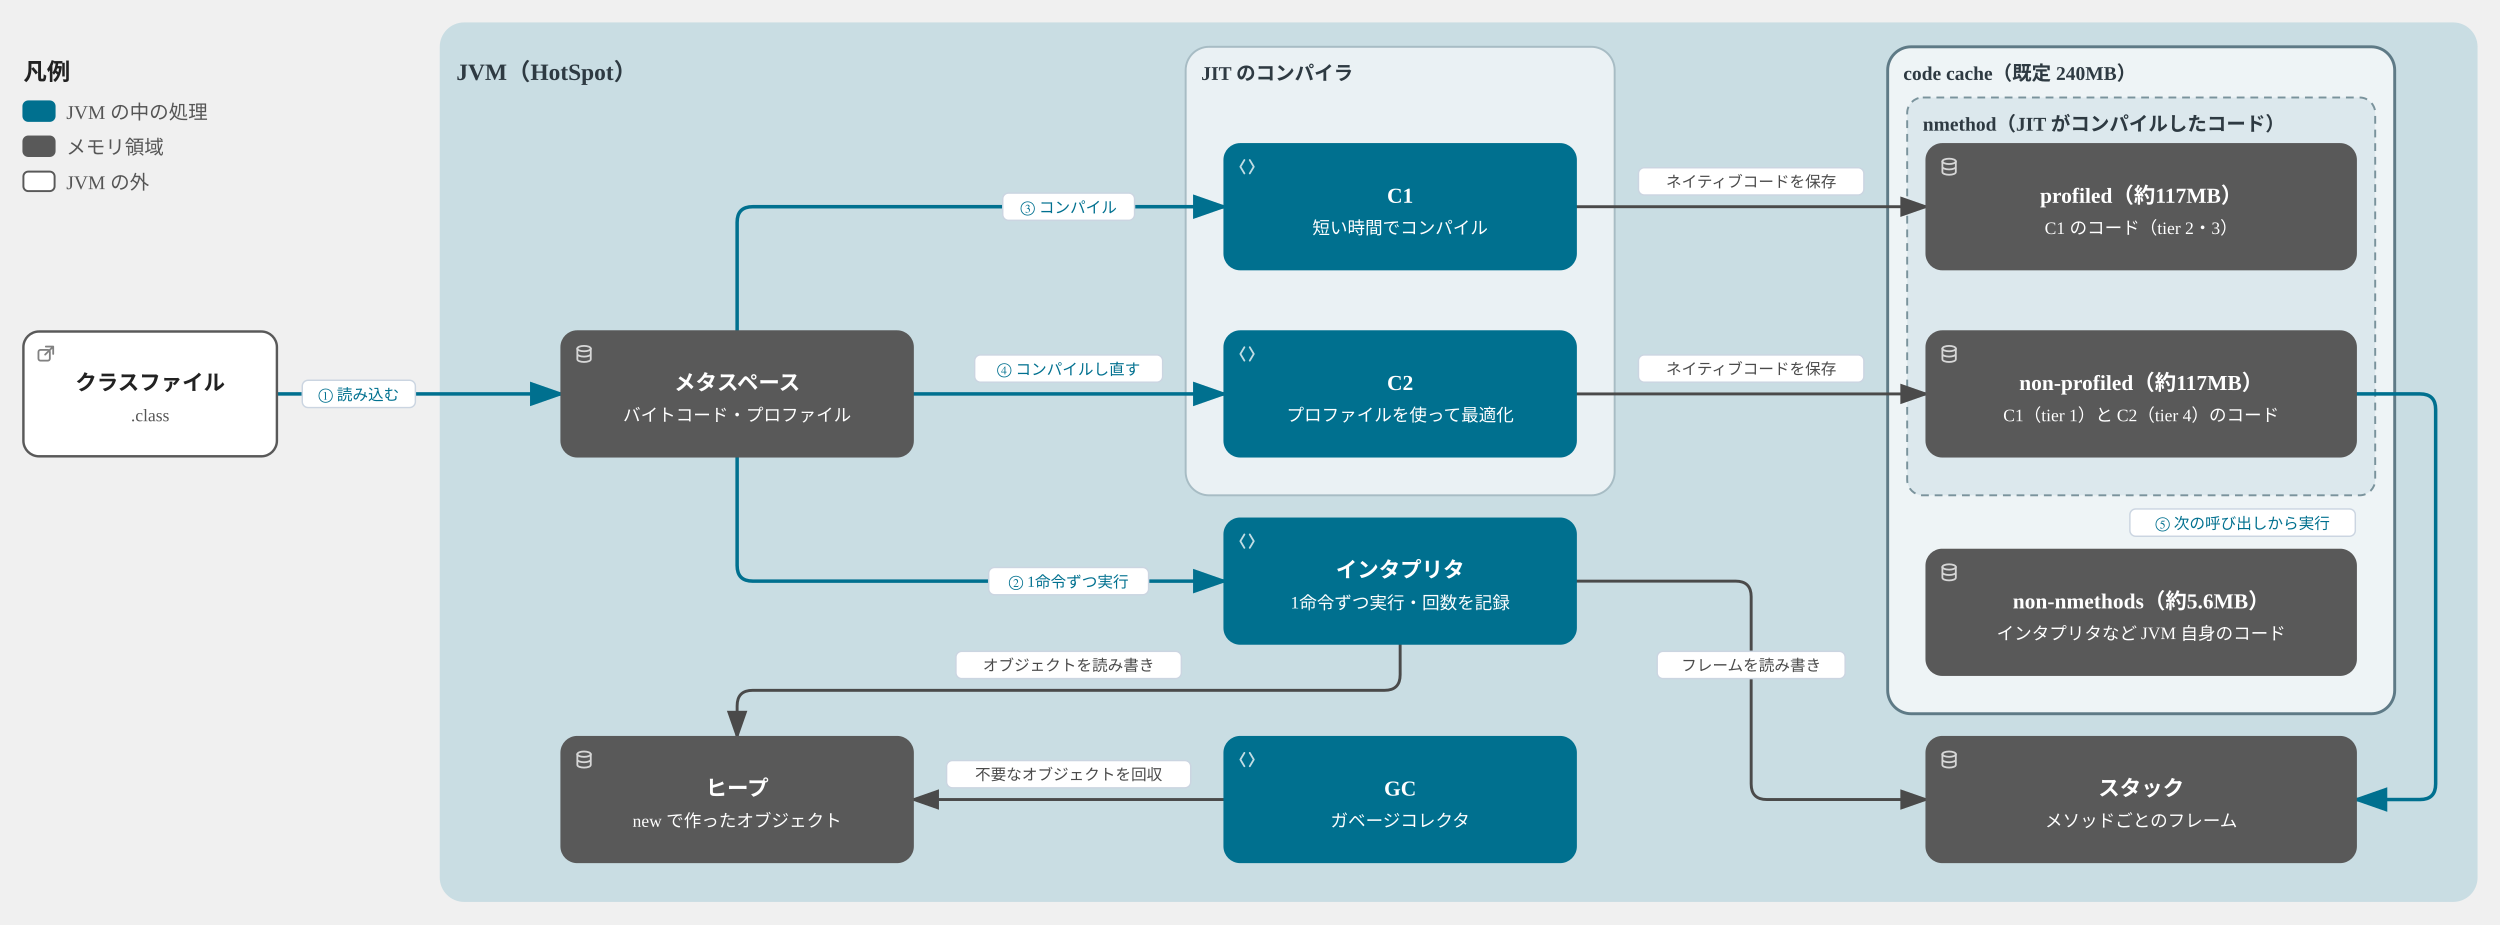
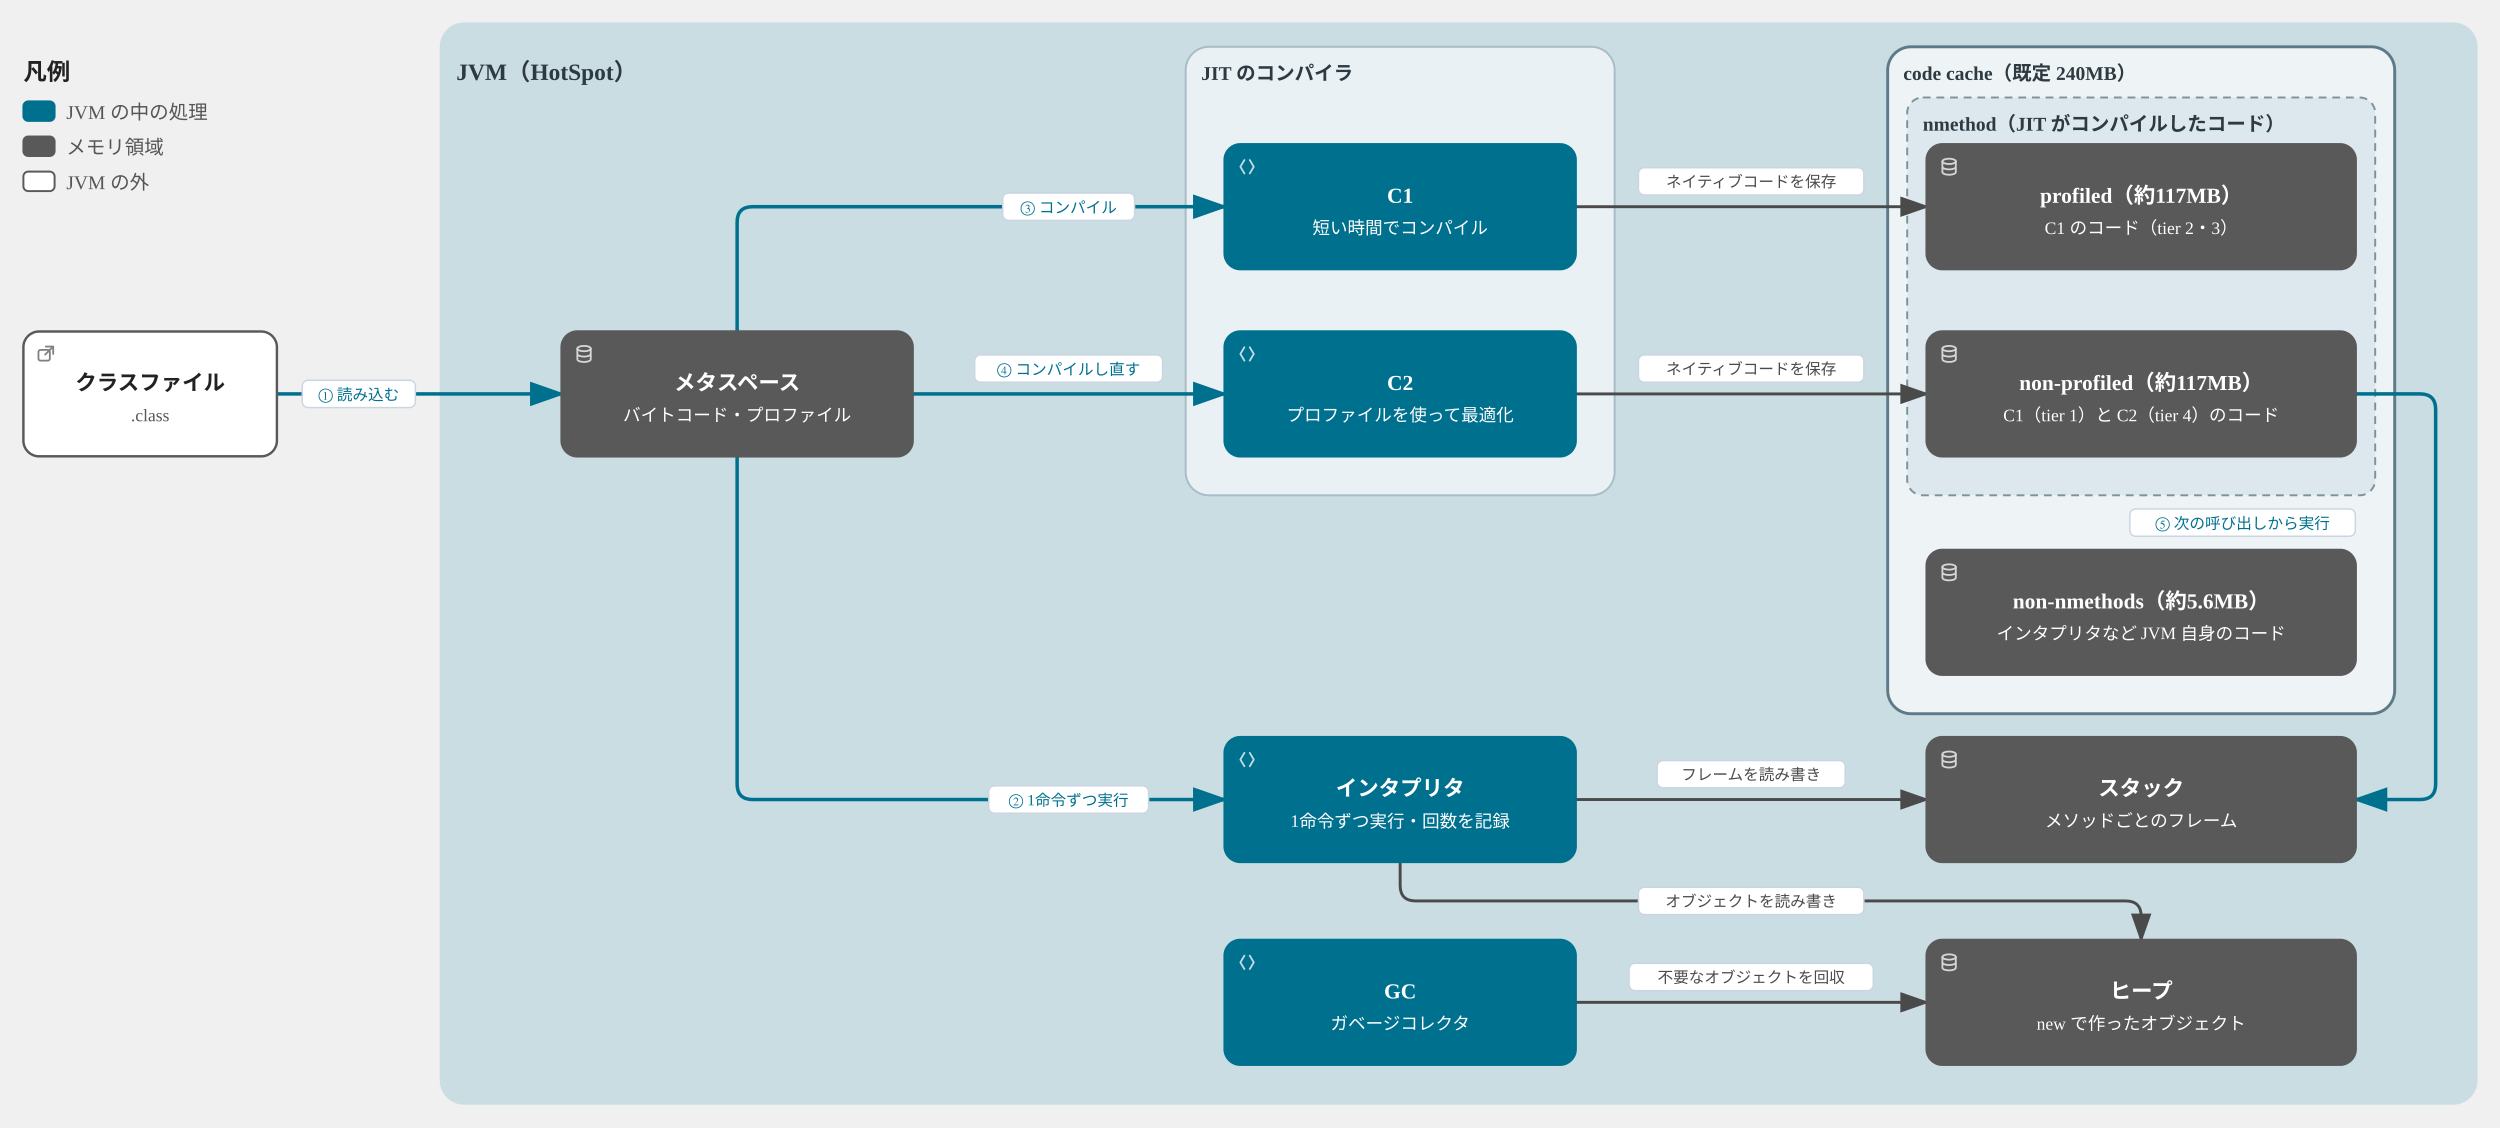
- <svg xmlns="http://www.w3.org/2000/svg" viewBox="28 -6 1282 474" role="img">
+ <svg xmlns="http://www.w3.org/2000/svg" viewBox="28 -6 1282 578" role="img">
  <defs>
    <marker id="arrowhead" markerWidth="10" markerHeight="7" refX="9" refY="3.5" orient="auto">
      <polygon points="0 0, 10 3.5, 0 7" fill="rgb(74, 74, 74)" />
    </marker>
    <marker id="arrowhead-emphasis" markerWidth="10" markerHeight="7" refX="9" refY="3.5" orient="auto">
      <polygon points="0 0, 10 3.5, 0 7" fill="rgb(0, 112, 143)" />
    </marker>
    <marker id="arrowhead-security" markerWidth="10" markerHeight="7" refX="9" refY="3.5" orient="auto">
      <polygon points="0 0, 10 3.5, 0 7" fill="rgb(225, 29, 72)" />
    </marker>
    <marker id="arrowhead-dashed" markerWidth="10" markerHeight="7" refX="9" refY="3.5" orient="auto">
      <polygon points="0 0, 10 3.5, 0 7" fill="rgb(124, 58, 237)" />
    </marker>
  </defs>
-   <rect x="254" y="6" width="1044" height="450" rx="12" stroke-width="1" fill="rgb(201, 221, 227)" stroke="rgb(201, 221, 227)" />
+   <rect x="254" y="6" width="1044" height="554" rx="12" stroke-width="1" fill="rgb(201, 221, 227)" stroke="rgb(201, 221, 227)" />
  <rect x="636" y="18" width="220" height="230" rx="12" stroke-width="1" fill="rgb(234, 241, 244)" stroke="rgb(167, 188, 196)" />
  <rect x="996" y="18" width="260" height="342" rx="12" stroke-width="1.5px" fill="rgb(238, 244, 246)" stroke="rgb(94, 122, 134)" />
  <rect x="1006" y="44" width="240" height="204" rx="8" stroke-width="1" fill="rgb(220, 232, 237)" stroke="rgb(122, 147, 156)" stroke-dasharray="4px, 3px" />
  <g>
    <path d="M 170 196 L 316 196" stroke-width="1.8px" marker-end="url(#arrowhead-emphasis)" fill="none" stroke="rgb(0, 112, 143)" />
  </g>
  <g>
-     <path d="M 406 228 L 406 284 Q 406 292 414 292 L 656 292" stroke-width="1.8px" marker-end="url(#arrowhead-emphasis)" fill="none" stroke="rgb(0, 112, 143)" />
+     <path d="M 406 228 L 406 396 Q 406 404 414 404 L 656 404" stroke-width="1.8px" marker-end="url(#arrowhead-emphasis)" fill="none" stroke="rgb(0, 112, 143)" />
  </g>
  <g>
    <path d="M 406 164 L 406 108 Q 406 100 414 100 L 656 100" stroke-width="1.8px" marker-end="url(#arrowhead-emphasis)" fill="none" stroke="rgb(0, 112, 143)" />
  </g>
  <g>
    <path d="M 496 196 L 656 196" stroke-width="1.8px" marker-end="url(#arrowhead-emphasis)" fill="none" stroke="rgb(0, 112, 143)" />
  </g>
  <g>
    <path d="M 836 100 L 1016 100" stroke-width="1.5px" marker-end="url(#arrowhead)" fill="none" stroke="rgb(74, 74, 74)" />
  </g>
  <g>
    <path d="M 836 196 L 1016 196" stroke-width="1.5px" marker-end="url(#arrowhead)" fill="none" stroke="rgb(74, 74, 74)" />
  </g>
  <path d="M 1236 196 L 1269 196 Q 1277 196 1277 204 L 1277 396 Q 1277 404 1269 404 L 1236 404" stroke-width="1.8px" marker-end="url(#arrowhead-emphasis)" fill="none" stroke="rgb(0, 112, 143)" />
  <g>
-     <path d="M 746 324 L 746 340 Q 746 348 738 348 L 414 348 Q 406 348 406 356 L 406 372" stroke-width="1.5px" marker-end="url(#arrowhead)" fill="none" stroke="rgb(74, 74, 74)" />
-   </g>
-   <g>
-     <path d="M 836 292 L 918 292 Q 926 292 926 300 L 926 396 Q 926 404 934 404 L 1016 404" stroke-width="1.5px" marker-end="url(#arrowhead)" fill="none" stroke="rgb(74, 74, 74)" />
-   </g>
-   <g>
-     <path d="M 656 404 L 496 404" stroke-width="1.5px" marker-end="url(#arrowhead)" fill="none" stroke="rgb(74, 74, 74)" />
+     <path d="M 746 436 L 746 448 Q 746 456 754 456 L 1118 456 Q 1126 456 1126 464 L 1126 476" stroke-width="1.5px" marker-end="url(#arrowhead)" fill="none" stroke="rgb(74, 74, 74)" />
+   </g>
+   <g>
+     <path d="M 836 404 L 1016 404" stroke-width="1.5px" marker-end="url(#arrowhead)" fill="none" stroke="rgb(74, 74, 74)" />
+   </g>
+   <g>
+     <path d="M 836 508 L 1016 508" stroke-width="1.5px" marker-end="url(#arrowhead)" fill="none" stroke="rgb(74, 74, 74)" />
  </g>
  <g id="node-classfile">
    <rect x="40" y="164" width="130" height="64" rx="8" fill="rgb(255, 255, 255)" />
    <rect x="40" y="164" width="130" height="64" rx="8" stroke-width="1.25px" fill="rgb(255, 255, 255)" stroke="rgb(89, 89, 89)" />
    <g transform="matrix(0.6875, 0, 0, 0.6875, 46, 170)" fill="none" stroke="rgb(89, 89, 89)" stroke-width="1.35px" stroke-linecap="round" stroke-linejoin="round" opacity="0.76">
      <rect x="2.5" y="5" width="8.5" height="8" rx="1.5" />
      <path d="M8 2.5h5.5V8M13.5 2.5 7.5 8.5" />
    </g>
    <text x="105" y="194" font-size="11px" font-weight="600" text-anchor="middle" fill="rgb(34, 34, 34)">クラスファイル</text>
    <text x="105" y="210" font-size="9px" text-anchor="middle" fill="rgb(85, 85, 85)">.class</text>
  </g>
  <g id="node-metaspace">
    <rect x="316" y="164" width="180" height="64" rx="8" fill="rgb(255, 255, 255)" />
    <rect x="316" y="164" width="180" height="64" rx="8" stroke-width="1.25px" fill="rgb(89, 89, 89)" stroke="rgb(89, 89, 89)" />
    <g transform="matrix(0.6875, 0, 0, 0.6875, 322, 170)" fill="none" stroke="rgb(255, 255, 255)" stroke-width="1.35px" stroke-linecap="round" stroke-linejoin="round" opacity="0.76">
      <ellipse cx="8" cy="4" rx="5" ry="2" />
      <path d="M3 4v8c0 1.1 2.2 2 5 2s5-.9 5-2V4M3 8c0 1.1 2.2 2 5 2s5-.9 5-2" />
    </g>
    <text x="406" y="194" font-size="11px" font-weight="600" text-anchor="middle" fill="rgb(255, 255, 255)">メタスペース</text>
    <text x="406" y="210" font-size="9px" text-anchor="middle" fill="rgb(255, 255, 255)">バイトコード・プロファイル</text>
  </g>
  <g id="node-c1">
    <rect x="656" y="68" width="180" height="64" rx="8" fill="rgb(255, 255, 255)" />
    <rect x="656" y="68" width="180" height="64" rx="8" stroke-width="1.25px" fill="rgb(0, 112, 143)" stroke="rgb(0, 112, 143)" />
    <g transform="matrix(0.6875, 0, 0, 0.6875, 662, 74)" fill="none" stroke="rgb(255, 255, 255)" stroke-width="1.35px" stroke-linecap="round" stroke-linejoin="round" opacity="0.76">
      <path d="M6 3 3 8l3 5M10 3l3 5-3 5" />
    </g>
    <text x="746" y="98" font-size="11px" font-weight="600" text-anchor="middle" fill="rgb(255, 255, 255)">C1</text>
    <text x="746" y="114" font-size="9px" text-anchor="middle" fill="rgb(255, 255, 255)">短い時間でコンパイル</text>
  </g>
  <g id="node-c2">
    <rect x="656" y="164" width="180" height="64" rx="8" fill="rgb(255, 255, 255)" />
    <rect x="656" y="164" width="180" height="64" rx="8" stroke-width="1.25px" fill="rgb(0, 112, 143)" stroke="rgb(0, 112, 143)" />
    <g transform="matrix(0.6875, 0, 0, 0.6875, 662, 170)" fill="none" stroke="rgb(255, 255, 255)" stroke-width="1.35px" stroke-linecap="round" stroke-linejoin="round" opacity="0.76">
      <path d="M6 3 3 8l3 5M10 3l3 5-3 5" />
    </g>
    <text x="746" y="194" font-size="11px" font-weight="600" text-anchor="middle" fill="rgb(255, 255, 255)">C2</text>
    <text x="746" y="210" font-size="9px" text-anchor="middle" fill="rgb(255, 255, 255)">プロファイルを使って最適化</text>
  </g>
  <g id="node-interpreter">
-     <rect x="656" y="260" width="180" height="64" rx="8" fill="rgb(255, 255, 255)" />
-     <rect x="656" y="260" width="180" height="64" rx="8" stroke-width="1.25px" fill="rgb(0, 112, 143)" stroke="rgb(0, 112, 143)" />
-     <g transform="matrix(0.6875, 0, 0, 0.6875, 662, 266)" fill="none" stroke="rgb(255, 255, 255)" stroke-width="1.35px" stroke-linecap="round" stroke-linejoin="round" opacity="0.76">
-       <path d="M6 3 3 8l3 5M10 3l3 5-3 5" />
-     </g>
-     <text x="746" y="290" font-size="11px" font-weight="600" text-anchor="middle" fill="rgb(255, 255, 255)">インタプリタ</text>
-     <text x="746" y="306" font-size="9px" text-anchor="middle" fill="rgb(255, 255, 255)">1命令ずつ実行・回数を記録</text>
+     <rect x="656" y="372" width="180" height="64" rx="8" fill="rgb(255, 255, 255)" />
+     <rect x="656" y="372" width="180" height="64" rx="8" stroke-width="1.25px" fill="rgb(0, 112, 143)" stroke="rgb(0, 112, 143)" />
+     <g transform="matrix(0.6875, 0, 0, 0.6875, 662, 378)" fill="none" stroke="rgb(255, 255, 255)" stroke-width="1.35px" stroke-linecap="round" stroke-linejoin="round" opacity="0.76">
+       <path d="M6 3 3 8l3 5M10 3l3 5-3 5" />
+     </g>
+     <text x="746" y="402" font-size="11px" font-weight="600" text-anchor="middle" fill="rgb(255, 255, 255)">インタプリタ</text>
+     <text x="746" y="418" font-size="9px" text-anchor="middle" fill="rgb(255, 255, 255)">1命令ずつ実行・回数を記録</text>
  </g>
  <g id="node-profiled">
    <rect x="1016" y="68" width="220" height="64" rx="8" fill="rgb(255, 255, 255)" />
    <rect x="1016" y="68" width="220" height="64" rx="8" stroke-width="1.25px" fill="rgb(89, 89, 89)" stroke="rgb(89, 89, 89)" />
    <g transform="matrix(0.6875, 0, 0, 0.6875, 1022, 74)" fill="none" stroke="rgb(255, 255, 255)" stroke-width="1.35px" stroke-linecap="round" stroke-linejoin="round" opacity="0.76">
      <ellipse cx="8" cy="4" rx="5" ry="2" />
      <path d="M3 4v8c0 1.1 2.2 2 5 2s5-.9 5-2V4M3 8c0 1.1 2.2 2 5 2s5-.9 5-2" />
    </g>
    <text x="1126" y="98" font-size="11px" font-weight="600" text-anchor="middle" fill="rgb(255, 255, 255)">profiled（約117MB）</text>
    <text x="1126" y="114" font-size="9px" text-anchor="middle" fill="rgb(255, 255, 255)">C1 のコード（tier 2・3）</text>
  </g>
  <g id="node-non-profiled">
    <rect x="1016" y="164" width="220" height="64" rx="8" fill="rgb(255, 255, 255)" />
    <rect x="1016" y="164" width="220" height="64" rx="8" stroke-width="1.25px" fill="rgb(89, 89, 89)" stroke="rgb(89, 89, 89)" />
    <g transform="matrix(0.6875, 0, 0, 0.6875, 1022, 170)" fill="none" stroke="rgb(255, 255, 255)" stroke-width="1.35px" stroke-linecap="round" stroke-linejoin="round" opacity="0.76">
      <ellipse cx="8" cy="4" rx="5" ry="2" />
      <path d="M3 4v8c0 1.1 2.2 2 5 2s5-.9 5-2V4M3 8c0 1.1 2.2 2 5 2s5-.9 5-2" />
    </g>
    <text x="1126" y="194" font-size="11px" font-weight="600" text-anchor="middle" fill="rgb(255, 255, 255)">non-profiled（約117MB）</text>
    <text x="1126" y="210" font-size="9px" text-anchor="middle" fill="rgb(255, 255, 255)">C1（tier 1）と C2（tier 4）のコード</text>
  </g>
  <g id="node-non-nmethods">
    <rect x="1016" y="276" width="220" height="64" rx="8" fill="rgb(255, 255, 255)" />
    <rect x="1016" y="276" width="220" height="64" rx="8" stroke-width="1.25px" fill="rgb(89, 89, 89)" stroke="rgb(89, 89, 89)" />
    <g transform="matrix(0.6875, 0, 0, 0.6875, 1022, 282)" fill="none" stroke="rgb(255, 255, 255)" stroke-width="1.35px" stroke-linecap="round" stroke-linejoin="round" opacity="0.76">
      <ellipse cx="8" cy="4" rx="5" ry="2" />
      <path d="M3 4v8c0 1.1 2.2 2 5 2s5-.9 5-2V4M3 8c0 1.1 2.2 2 5 2s5-.9 5-2" />
    </g>
    <text x="1126" y="306" font-size="11px" font-weight="600" text-anchor="middle" fill="rgb(255, 255, 255)">non-nmethods（約5.6MB）</text>
    <text x="1126" y="322" font-size="9px" text-anchor="middle" fill="rgb(255, 255, 255)">インタプリタなど JVM 自身のコード</text>
  </g>
  <g id="node-gc">
-     <rect x="656" y="372" width="180" height="64" rx="8" fill="rgb(255, 255, 255)" />
-     <rect x="656" y="372" width="180" height="64" rx="8" stroke-width="1.25px" fill="rgb(0, 112, 143)" stroke="rgb(0, 112, 143)" />
-     <g transform="matrix(0.6875, 0, 0, 0.6875, 662, 378)" fill="none" stroke="rgb(255, 255, 255)" stroke-width="1.35px" stroke-linecap="round" stroke-linejoin="round" opacity="0.76">
-       <path d="M6 3 3 8l3 5M10 3l3 5-3 5" />
-     </g>
-     <text x="746" y="402" font-size="11px" font-weight="600" text-anchor="middle" fill="rgb(255, 255, 255)">GC</text>
-     <text x="746" y="418" font-size="9px" text-anchor="middle" fill="rgb(255, 255, 255)">ガベージコレクタ</text>
+     <rect x="656" y="476" width="180" height="64" rx="8" fill="rgb(255, 255, 255)" />
+     <rect x="656" y="476" width="180" height="64" rx="8" stroke-width="1.25px" fill="rgb(0, 112, 143)" stroke="rgb(0, 112, 143)" />
+     <g transform="matrix(0.6875, 0, 0, 0.6875, 662, 482)" fill="none" stroke="rgb(255, 255, 255)" stroke-width="1.35px" stroke-linecap="round" stroke-linejoin="round" opacity="0.76">
+       <path d="M6 3 3 8l3 5M10 3l3 5-3 5" />
+     </g>
+     <text x="746" y="506" font-size="11px" font-weight="600" text-anchor="middle" fill="rgb(255, 255, 255)">GC</text>
+     <text x="746" y="522" font-size="9px" text-anchor="middle" fill="rgb(255, 255, 255)">ガベージコレクタ</text>
  </g>
  <g id="node-heap">
-     <rect x="316" y="372" width="180" height="64" rx="8" fill="rgb(255, 255, 255)" />
-     <rect x="316" y="372" width="180" height="64" rx="8" stroke-width="1.25px" fill="rgb(89, 89, 89)" stroke="rgb(89, 89, 89)" />
-     <g transform="matrix(0.6875, 0, 0, 0.6875, 322, 378)" fill="none" stroke="rgb(255, 255, 255)" stroke-width="1.35px" stroke-linecap="round" stroke-linejoin="round" opacity="0.76">
-       <ellipse cx="8" cy="4" rx="5" ry="2" />
-       <path d="M3 4v8c0 1.1 2.2 2 5 2s5-.9 5-2V4M3 8c0 1.1 2.2 2 5 2s5-.9 5-2" />
-     </g>
-     <text x="406" y="402" font-size="11px" font-weight="600" text-anchor="middle" fill="rgb(255, 255, 255)">ヒープ</text>
-     <text x="406" y="418" font-size="9px" text-anchor="middle" fill="rgb(255, 255, 255)">new で作ったオブジェクト</text>
+     <rect x="1016" y="476" width="220" height="64" rx="8" fill="rgb(255, 255, 255)" />
+     <rect x="1016" y="476" width="220" height="64" rx="8" stroke-width="1.25px" fill="rgb(89, 89, 89)" stroke="rgb(89, 89, 89)" />
+     <g transform="matrix(0.6875, 0, 0, 0.6875, 1022, 482)" fill="none" stroke="rgb(255, 255, 255)" stroke-width="1.35px" stroke-linecap="round" stroke-linejoin="round" opacity="0.76">
+       <ellipse cx="8" cy="4" rx="5" ry="2" />
+       <path d="M3 4v8c0 1.1 2.2 2 5 2s5-.9 5-2V4M3 8c0 1.1 2.2 2 5 2s5-.9 5-2" />
+     </g>
+     <text x="1126" y="506" font-size="11px" font-weight="600" text-anchor="middle" fill="rgb(255, 255, 255)">ヒープ</text>
+     <text x="1126" y="522" font-size="9px" text-anchor="middle" fill="rgb(255, 255, 255)">new で作ったオブジェクト</text>
  </g>
  <g id="node-stack">
    <rect x="1016" y="372" width="220" height="64" rx="8" fill="rgb(255, 255, 255)" />
    <rect x="1016" y="372" width="220" height="64" rx="8" stroke-width="1.25px" fill="rgb(89, 89, 89)" stroke="rgb(89, 89, 89)" />
    <g transform="matrix(0.6875, 0, 0, 0.6875, 1022, 378)" fill="none" stroke="rgb(255, 255, 255)" stroke-width="1.35px" stroke-linecap="round" stroke-linejoin="round" opacity="0.76">
      <ellipse cx="8" cy="4" rx="5" ry="2" />
      <path d="M3 4v8c0 1.1 2.2 2 5 2s5-.9 5-2V4M3 8c0 1.1 2.2 2 5 2s5-.9 5-2" />
    </g>
    <text x="1126" y="402" font-size="11px" font-weight="600" text-anchor="middle" fill="rgb(255, 255, 255)">スタック</text>
    <text x="1126" y="418" font-size="9px" text-anchor="middle" fill="rgb(255, 255, 255)">メソッドごとのフレーム</text>
  </g>
  <g>
    <rect x="183" y="189" width="58" height="14" rx="3" fill="rgb(255, 255, 255)" stroke="rgb(203, 213, 225)" stroke-width="0.75px" />
    <text x="212" y="199" font-size="8px" text-anchor="middle" fill="rgb(0, 112, 143)">① 読み込む</text>
  </g>
  <g>
-     <rect x="535" y="285" width="82" height="14" rx="3" fill="rgb(255, 255, 255)" stroke="rgb(203, 213, 225)" stroke-width="0.75px" />
-     <text x="576" y="295" font-size="8px" text-anchor="middle" fill="rgb(0, 112, 143)">② 1命令ずつ実行</text>
+     <rect x="535" y="397" width="82" height="14" rx="3" fill="rgb(255, 255, 255)" stroke="rgb(203, 213, 225)" stroke-width="0.75px" />
+     <text x="576" y="407" font-size="8px" text-anchor="middle" fill="rgb(0, 112, 143)">② 1命令ずつ実行</text>
  </g>
  <g>
    <rect x="542.2" y="93" width="67.6" height="14" rx="3" fill="rgb(255, 255, 255)" stroke="rgb(203, 213, 225)" stroke-width="0.75px" />
    <text x="576" y="103" font-size="8px" text-anchor="middle" fill="rgb(0, 112, 143)">③ コンパイル</text>
  </g>
  <g>
    <rect x="527.8" y="176" width="96.4" height="14" rx="3" fill="rgb(255, 255, 255)" stroke="rgb(203, 213, 225)" stroke-width="0.75px" />
    <text x="576" y="186" font-size="8px" text-anchor="middle" fill="rgb(0, 112, 143)">④ コンパイルし直す</text>
  </g>
  <g>
    <rect x="868.2" y="80" width="115.6" height="14" rx="3" fill="rgb(255, 255, 255)" stroke="rgb(203, 213, 225)" stroke-width="0.75px" />
    <text x="926" y="90" font-size="8px" text-anchor="middle" fill="rgb(74, 74, 74)">ネイティブコードを保存</text>
  </g>
  <g>
    <rect x="868.2" y="176" width="115.6" height="14" rx="3" fill="rgb(255, 255, 255)" stroke="rgb(203, 213, 225)" stroke-width="0.75px" />
    <text x="926" y="186" font-size="8px" text-anchor="middle" fill="rgb(74, 74, 74)">ネイティブコードを保存</text>
  </g>
  <g>
    <rect x="1120.2" y="255" width="115.6" height="14" rx="3" fill="rgb(255, 255, 255)" stroke="rgb(203, 213, 225)" stroke-width="0.75px" />
    <text x="1178" y="265" font-size="8px" text-anchor="middle" fill="rgb(0, 112, 143)">⑤ 次の呼び出しから実行</text>
  </g>
  <g>
-     <rect x="518.2" y="328" width="115.6" height="14" rx="3" fill="rgb(255, 255, 255)" stroke="rgb(203, 213, 225)" stroke-width="0.75px" />
-     <text x="576" y="338" font-size="8px" text-anchor="middle" fill="rgb(74, 74, 74)">オブジェクトを読み書き</text>
-   </g>
-   <g>
-     <rect x="877.8" y="328" width="96.4" height="14" rx="3" fill="rgb(255, 255, 255)" stroke="rgb(203, 213, 225)" stroke-width="0.75px" />
-     <text x="926" y="338" font-size="8px" text-anchor="middle" fill="rgb(74, 74, 74)">フレームを読み書き</text>
-   </g>
-   <g>
-     <rect x="513.4" y="384" width="125.2" height="14" rx="3" fill="rgb(255, 255, 255)" stroke="rgb(203, 213, 225)" stroke-width="0.75px" />
-     <text x="576" y="394" font-size="8px" text-anchor="middle" fill="rgb(74, 74, 74)">不要なオブジェクトを回収</text>
+     <rect x="868.2" y="449" width="115.6" height="14" rx="3" fill="rgb(255, 255, 255)" stroke="rgb(203, 213, 225)" stroke-width="0.75px" />
+     <text x="926" y="459" font-size="8px" text-anchor="middle" fill="rgb(74, 74, 74)">オブジェクトを読み書き</text>
+   </g>
+   <g>
+     <rect x="877.8" y="384" width="96.4" height="14" rx="3" fill="rgb(255, 255, 255)" stroke="rgb(203, 213, 225)" stroke-width="0.75px" />
+     <text x="926" y="394" font-size="8px" text-anchor="middle" fill="rgb(74, 74, 74)">フレームを読み書き</text>
+   </g>
+   <g>
+     <rect x="863.4" y="488" width="125.2" height="14" rx="3" fill="rgb(255, 255, 255)" stroke="rgb(203, 213, 225)" stroke-width="0.75px" />
+     <text x="926" y="498" font-size="8px" text-anchor="middle" fill="rgb(74, 74, 74)">不要なオブジェクトを回収</text>
  </g>
  <g transform="matrix(1, 0, 0, 1, 0, -26)">
    <rect x="258" y="48" width="85.6" height="16" rx="3" fill="rgb(201, 221, 227)" stroke-width="0.8px" />
    <text x="262" y="61" font-size="12px" font-weight="650" fill="rgb(46, 58, 66)">JVM（HotSpot）</text>
  </g>
  <g transform="matrix(1, 0, 0, 1, 0, -26)">
    <rect x="640" y="48" width="96.4" height="16" rx="3" fill="rgb(234, 241, 244)" stroke-width="0.8px" />
    <text x="644" y="61" font-size="10px" font-weight="600" fill="rgb(46, 58, 66)">JIT のコンパイラ</text>
  </g>
  <g transform="matrix(1, 0, 0, 1, 0, -8)">
    <rect x="1000" y="30" width="139.6" height="16" rx="3" fill="rgb(238, 244, 246)" stroke-width="0.8px" />
    <text x="1004" y="43" font-size="10px" font-weight="600" fill="rgb(46, 58, 66)">code cache（既定 240MB）</text>
  </g>
  <g>
    <rect x="1010" y="48" width="209.8" height="16" rx="3" fill="rgb(220, 232, 237)" stroke-width="0.8px" />
    <text x="1014" y="61" font-size="10px" font-weight="600" fill="rgb(46, 58, 66)">nmethod（JIT がコンパイルしたコード）</text>
  </g>
  <g>
    <text x="40" y="35" font-size="12px" font-weight="650" fill="rgb(34, 34, 34)">凡例</text>
    <rect x="40" y="46" width="16" height="10" rx="2.5" fill="#00708F" stroke="#00708F" stroke-width="1" />
    <text x="62" y="55" font-size="10px" fill="rgb(85, 85, 85)">JVM の中の処理</text>
    <rect x="40" y="64" width="16" height="10" rx="2.5" fill="#595959" stroke="#595959" stroke-width="1" />
    <text x="62" y="73" font-size="10px" fill="rgb(85, 85, 85)">メモリ領域</text>
    <rect x="40" y="82" width="16" height="10" rx="2.5" fill="#FFFFFF" stroke="#595959" stroke-width="1" />
    <text x="62" y="91" font-size="10px" fill="rgb(85, 85, 85)">JVM の外</text>
  </g>
</svg>
